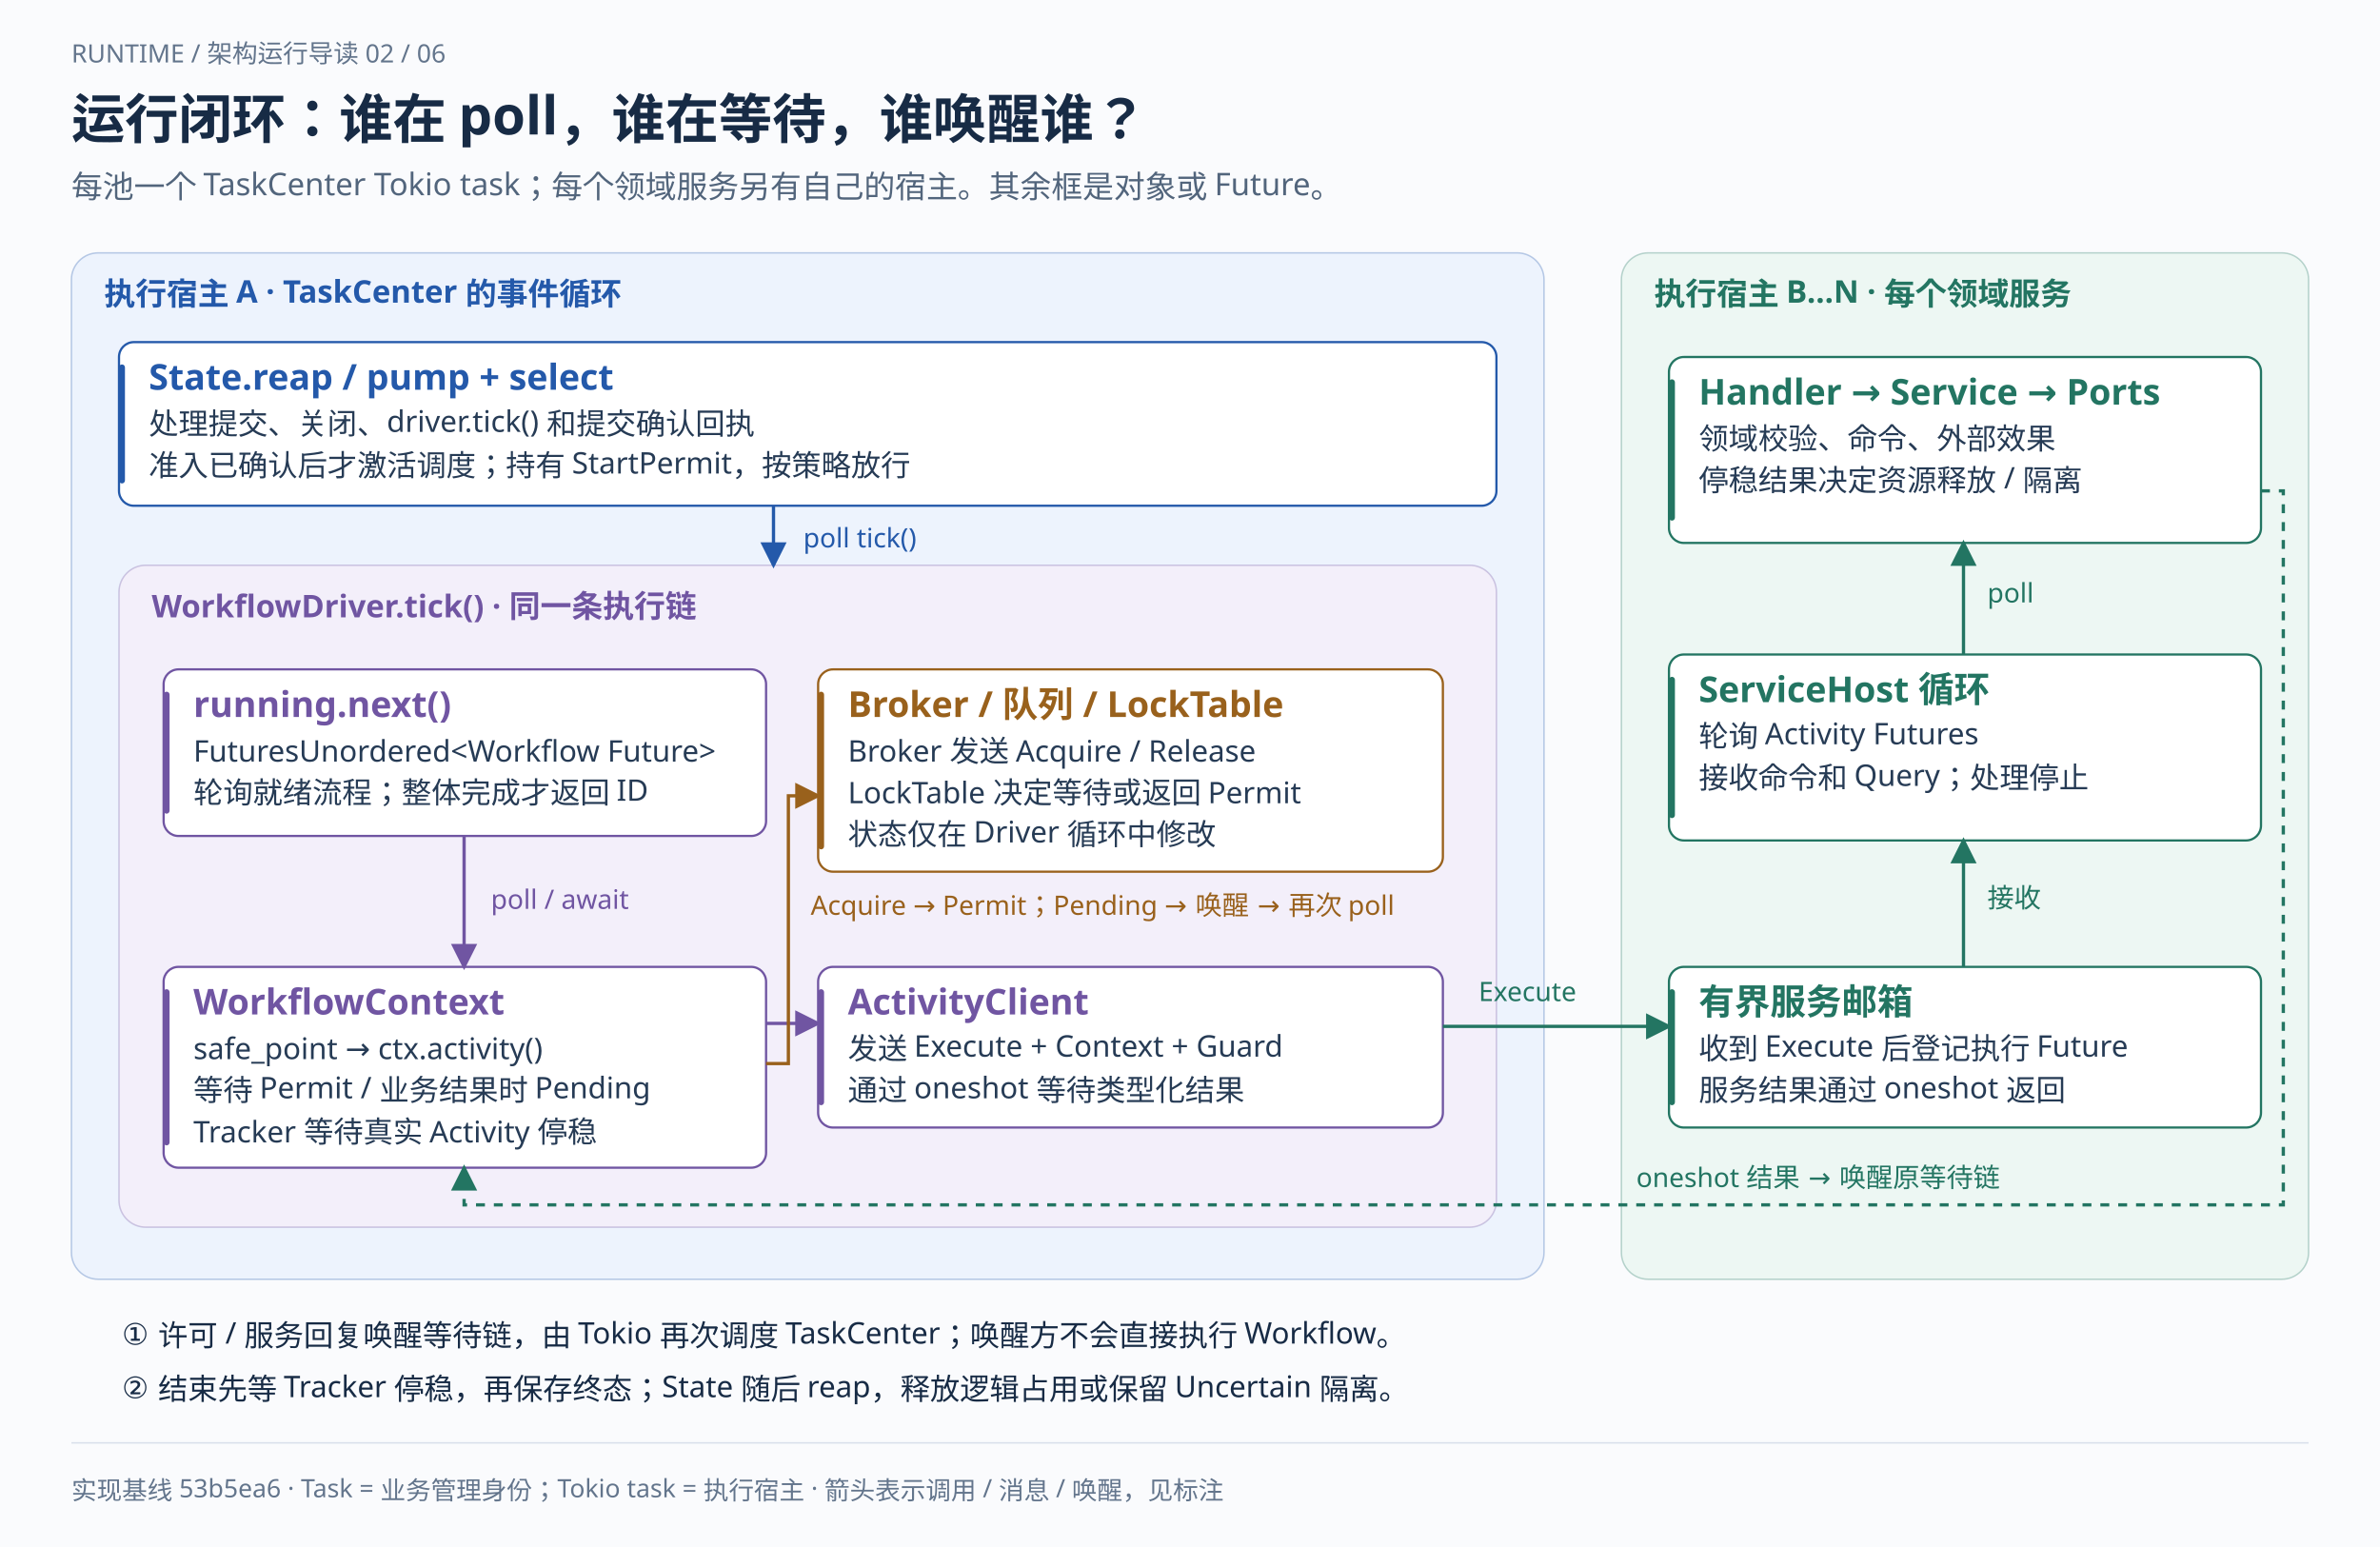
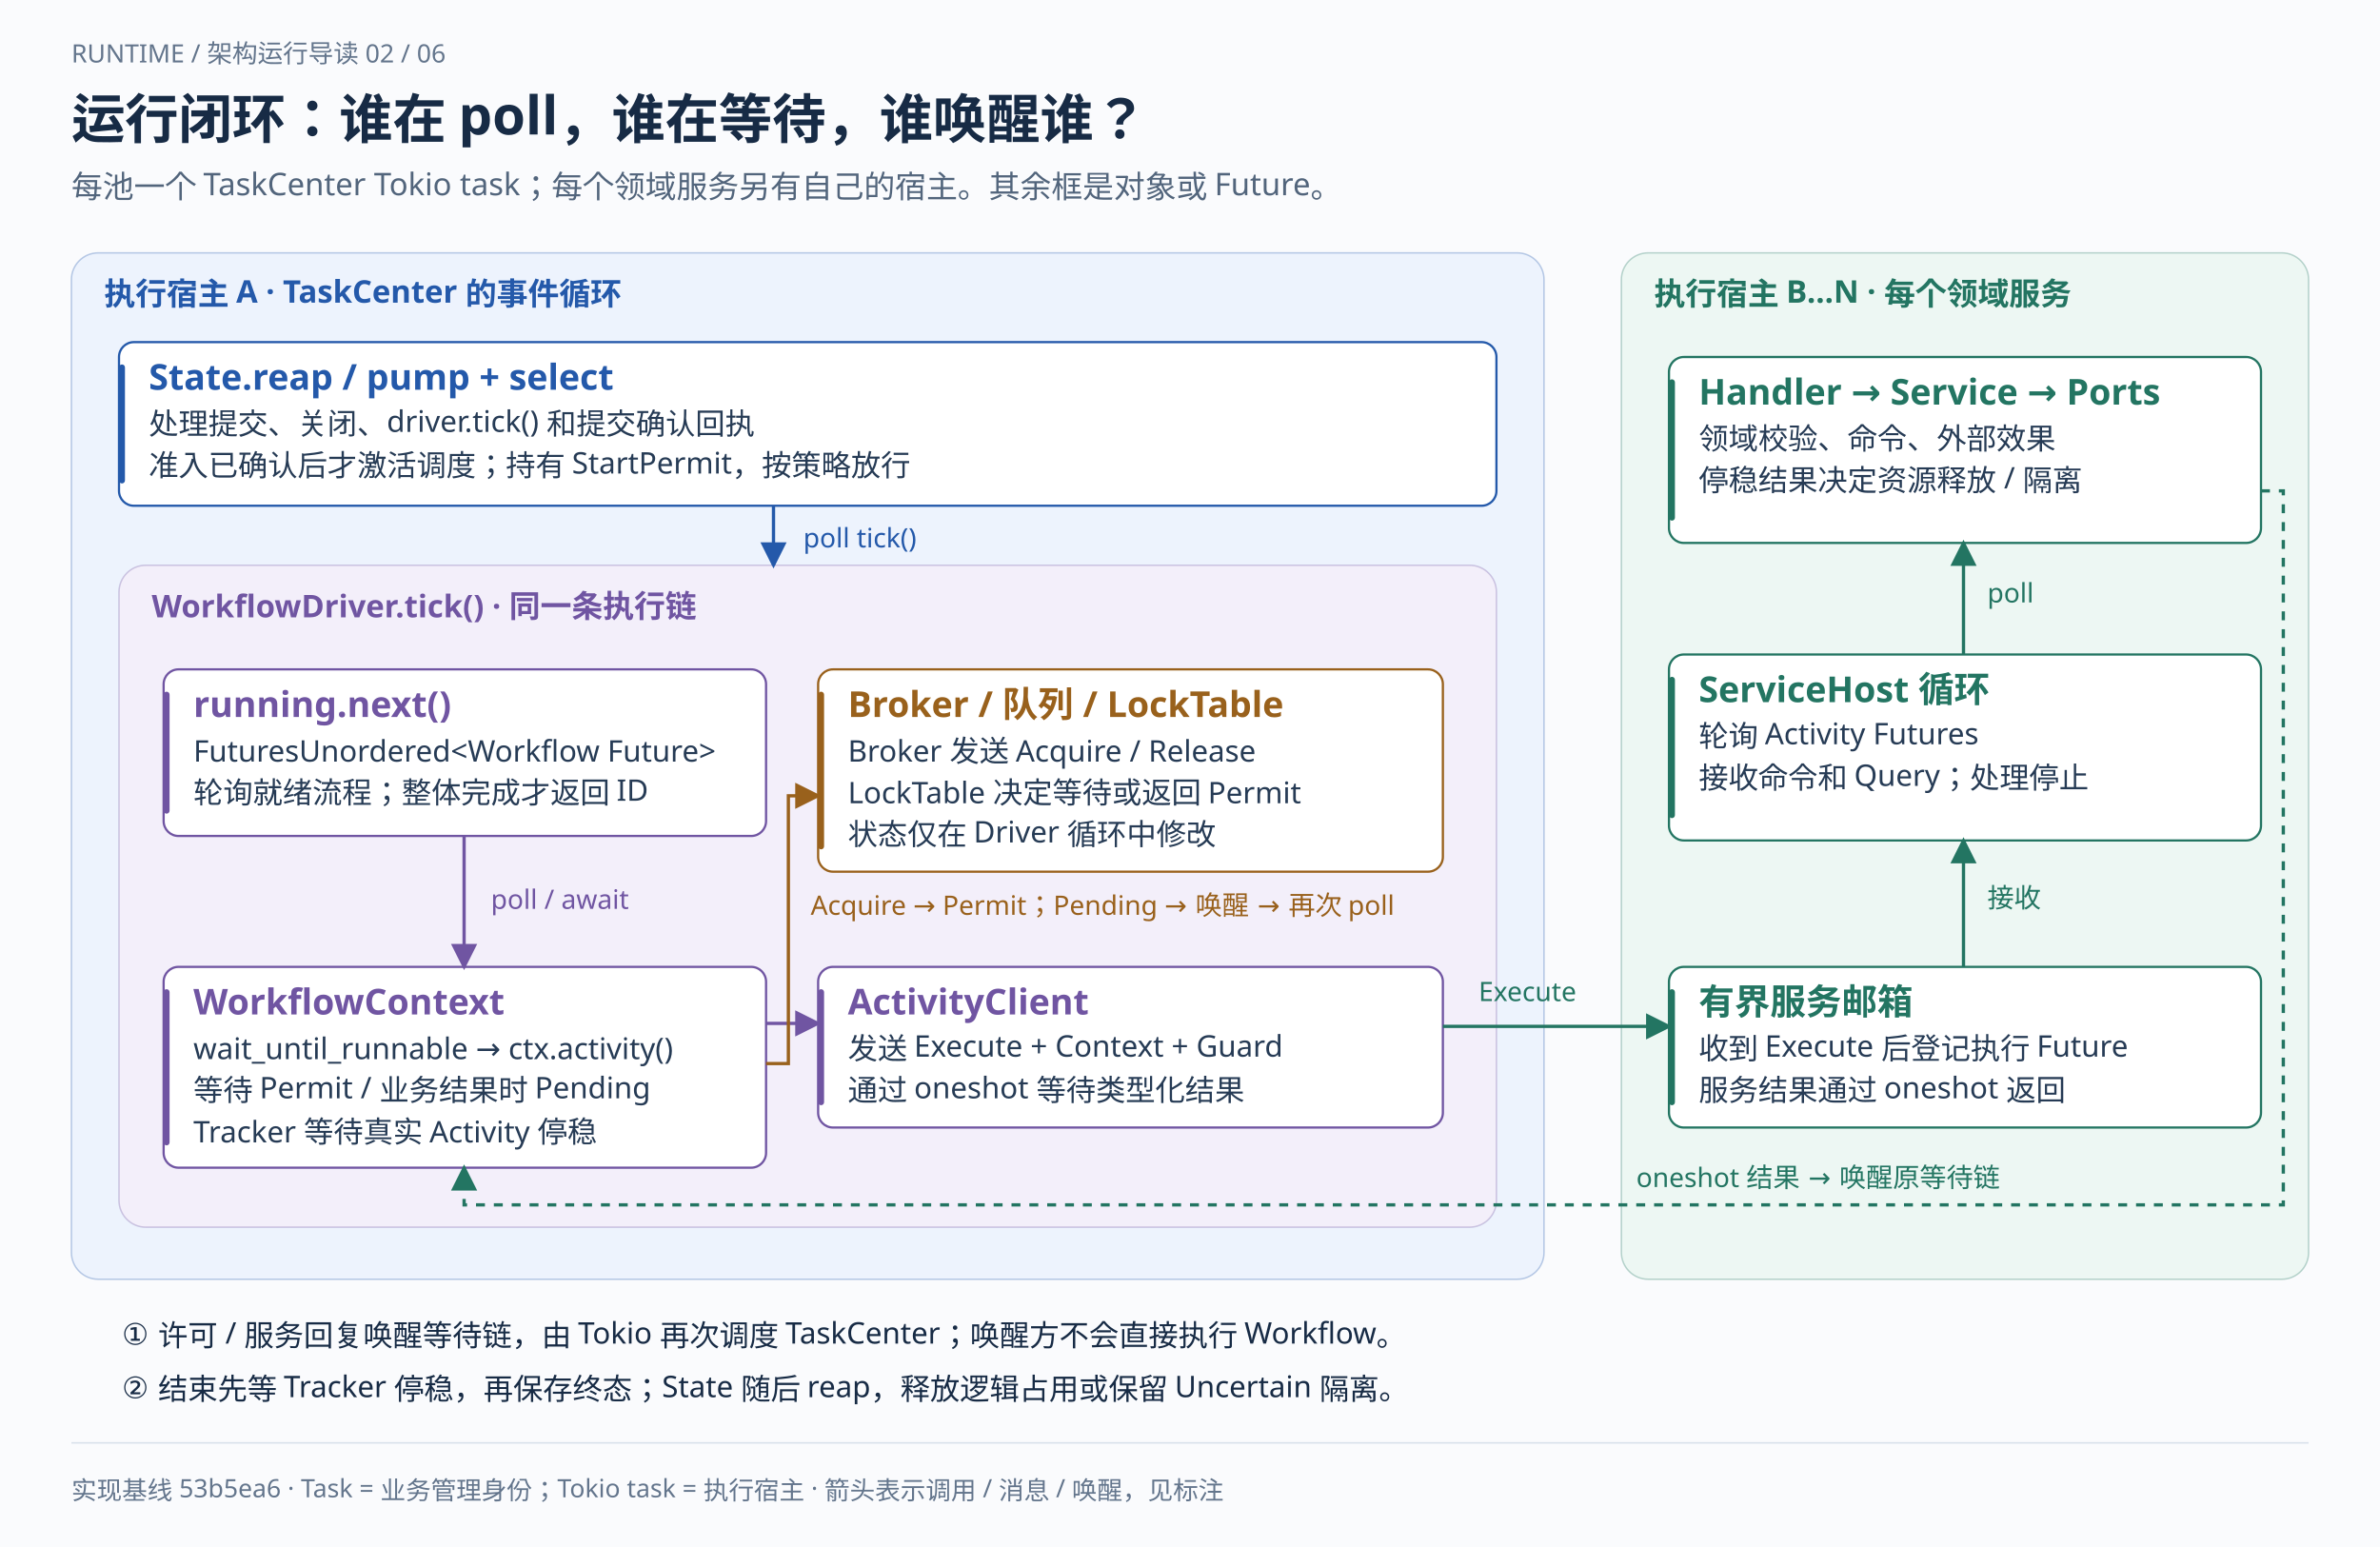
<svg xmlns="http://www.w3.org/2000/svg" width="1600" height="1040" viewBox="0 0 1600 1040" role="img" aria-labelledby="02-runtime-title">
  <defs>
    <marker id="02-runtime-blue" markerWidth="8" markerHeight="8" refX="7" refY="4" orient="auto">
      <path d="M0 0L8 4L0 8Z" fill="#2459aa" />
    </marker>
    <marker id="02-runtime-green" markerWidth="8" markerHeight="8" refX="7" refY="4" orient="auto">
      <path d="M0 0L8 4L0 8Z" fill="#237562" />
    </marker>
    <marker id="02-runtime-amber" markerWidth="8" markerHeight="8" refX="7" refY="4" orient="auto">
      <path d="M0 0L8 4L0 8Z" fill="#99611c" />
    </marker>
    <marker id="02-runtime-purple" markerWidth="8" markerHeight="8" refX="7" refY="4" orient="auto">
      <path d="M0 0L8 4L0 8Z" fill="#7055a2" />
    </marker>
    <marker id="02-runtime-ink" markerWidth="8" markerHeight="8" refX="7" refY="4" orient="auto">
      <path d="M0 0L8 4L0 8Z" fill="#172b45" />
    </marker>
  </defs>
  <style>text{font-family:"Microsoft YaHei","Segoe UI",sans-serif}.component{cursor:pointer}.component:focus{outline:none}.component:focus .card{stroke-width:4}.active .card{stroke:#e08426;stroke-width:4}.dim{opacity:.25}</style>
  <rect width="1600" height="1040" fill="#fafbfd" />
  <text x="48" y="42" font-size="17" fill="#63758c" font-weight="400" text-anchor="start">RUNTIME / 架构运行导读     02 / 06</text>
  <text x="48" y="93" font-size="36" fill="#172b45" font-weight="650" text-anchor="start">运行闭环：谁在 poll，谁在等待，谁唤醒谁？</text>
  <text x="48" y="133" font-size="21" fill="#52657c" font-weight="400" text-anchor="start">每池一个 TaskCenter Tokio task；每个领域服务另有自己的宿主。其余框是对象或 Future。</text>
  <path d="M48 970H1552" stroke="#d8e0eb" />
  <text x="48" y="1008" font-size="17" fill="#63758c" font-weight="400" text-anchor="start">实现基线 53b5ea6  ·  Task = 业务管理身份；Tokio task = 执行宿主  ·  箭头表示调用 / 消息 / 唤醒，见标注</text>
  <rect x="48" y="170" width="990" height="690" rx="18" fill="#edf3fd" stroke="#2459aa" stroke-opacity=".3" />
  <text x="70" y="205" font-size="21" fill="#2459aa" font-weight="650" text-anchor="start">执行宿主 A   ·   TaskCenter 的事件循环</text>
  <rect x="1090" y="170" width="462" height="690" rx="18" fill="#edf7f3" stroke="#237562" stroke-opacity=".3" />
  <text x="1112" y="205" font-size="21" fill="#237562" font-weight="650" text-anchor="start">执行宿主 B…N   ·   每个领域服务</text>
  <g class="component" data-key="state" tabindex="0" role="button" aria-label="State.reap / pump + select">
    <rect class="card" x="80" y="230" width="926" height="110" rx="10" fill="white" stroke="#2459aa" stroke-width="1.5" />
    <rect x="80" y="245" width="4" height="80" rx="2" fill="#2459aa" />
    <text x="100" y="262" font-size="24" fill="#2459aa" font-weight="650" text-anchor="start">State.reap / pump + select</text>
    <text x="100" y="292" font-size="20" fill="#263b55" font-weight="400" text-anchor="start">处理提交、关闭、driver.tick() 和提交确认回执</text>
    <text x="100" y="320" font-size="20" fill="#263b55" font-weight="400" text-anchor="start">准入已确认后才激活调度；持有 StartPermit，按策略放行</text>
  </g>
  <rect x="80" y="380" width="926" height="445" rx="18" fill="#f3effa" stroke="#7055a2" stroke-opacity=".3" />
  <text x="102" y="415" font-size="21" fill="#7055a2" font-weight="650" text-anchor="start">WorkflowDriver.tick()   ·   同一条执行链</text>
  <g class="component" data-key="future" tabindex="0" role="button" aria-label="running.next()">
    <rect class="card" x="110" y="450" width="405" height="112" rx="10" fill="white" stroke="#7055a2" stroke-width="1.5" />
    <rect x="110" y="465" width="4" height="82" rx="2" fill="#7055a2" />
    <text x="130" y="482" font-size="24" fill="#7055a2" font-weight="650" text-anchor="start">running.next()</text>
    <text x="130" y="512" font-size="20" fill="#263b55" font-weight="400" text-anchor="start">FuturesUnordered&lt;Workflow Future&gt;</text>
    <text x="130" y="540" font-size="20" fill="#263b55" font-weight="400" text-anchor="start">轮询就绪流程；整体完成才返回 ID</text>
  </g>
  <g class="component" data-key="resource" tabindex="0" role="button" aria-label="Broker / 队列 / LockTable">
    <rect class="card" x="550" y="450" width="420" height="136" rx="10" fill="white" stroke="#99611c" stroke-width="1.5" />
    <rect x="550" y="465" width="4" height="106" rx="2" fill="#99611c" />
    <text x="570" y="482" font-size="24" fill="#99611c" font-weight="650" text-anchor="start">Broker / 队列 / LockTable</text>
    <text x="570" y="512" font-size="20" fill="#263b55" font-weight="400" text-anchor="start">Broker 发送 Acquire / Release</text>
    <text x="570" y="540" font-size="20" fill="#263b55" font-weight="400" text-anchor="start">LockTable 决定等待或返回 Permit</text>
    <text x="570" y="568" font-size="20" fill="#263b55" font-weight="400" text-anchor="start">状态仅在 Driver 循环中修改</text>
  </g>
  <g class="component" data-key="context" tabindex="0" role="button" aria-label="WorkflowContext">
    <rect class="card" x="110" y="650" width="405" height="135" rx="10" fill="white" stroke="#7055a2" stroke-width="1.5" />
    <rect x="110" y="665" width="4" height="105" rx="2" fill="#7055a2" />
    <text x="130" y="682" font-size="24" fill="#7055a2" font-weight="650" text-anchor="start">WorkflowContext</text>
-     <text x="130" y="712" font-size="20" fill="#263b55" font-weight="400" text-anchor="start">safe_point → ctx.activity()</text>
+     <text x="130" y="712" font-size="20" fill="#263b55" font-weight="400" text-anchor="start">wait_until_runnable → ctx.activity()</text>
    <text x="130" y="740" font-size="20" fill="#263b55" font-weight="400" text-anchor="start">等待 Permit / 业务结果时 Pending</text>
    <text x="130" y="768" font-size="20" fill="#263b55" font-weight="400" text-anchor="start">Tracker 等待真实 Activity 停稳</text>
  </g>
  <g class="component" data-key="client" tabindex="0" role="button" aria-label="ActivityClient">
    <rect class="card" x="550" y="650" width="420" height="108" rx="10" fill="white" stroke="#7055a2" stroke-width="1.5" />
    <rect x="550" y="665" width="4" height="78" rx="2" fill="#7055a2" />
    <text x="570" y="682" font-size="24" fill="#7055a2" font-weight="650" text-anchor="start">ActivityClient</text>
    <text x="570" y="712" font-size="20" fill="#263b55" font-weight="400" text-anchor="start">发送 Execute + Context + Guard</text>
    <text x="570" y="740" font-size="20" fill="#263b55" font-weight="400" text-anchor="start">通过 oneshot 等待类型化结果</text>
  </g>
  <g class="component" data-key="domain" tabindex="0" role="button" aria-label="Handler → Service → Ports">
    <rect class="card" x="1122" y="240" width="398" height="125" rx="10" fill="white" stroke="#237562" stroke-width="1.5" />
    <rect x="1122" y="255" width="4" height="95" rx="2" fill="#237562" />
    <text x="1142" y="272" font-size="24" fill="#237562" font-weight="650" text-anchor="start">Handler → Service → Ports</text>
    <text x="1142" y="302" font-size="20" fill="#263b55" font-weight="400" text-anchor="start">领域校验、命令、外部效果</text>
    <text x="1142" y="330" font-size="20" fill="#263b55" font-weight="400" text-anchor="start">停稳结果决定资源释放 / 隔离</text>
  </g>
  <g class="component" data-key="host" tabindex="0" role="button" aria-label="ServiceHost 循环">
    <rect class="card" x="1122" y="440" width="398" height="125" rx="10" fill="white" stroke="#237562" stroke-width="1.5" />
    <rect x="1122" y="455" width="4" height="95" rx="2" fill="#237562" />
    <text x="1142" y="472" font-size="24" fill="#237562" font-weight="650" text-anchor="start">ServiceHost 循环</text>
    <text x="1142" y="502" font-size="20" fill="#263b55" font-weight="400" text-anchor="start">轮询 Activity Futures</text>
    <text x="1142" y="530" font-size="20" fill="#263b55" font-weight="400" text-anchor="start">接收命令和 Query；处理停止</text>
  </g>
  <g class="component" data-key="mail" tabindex="0" role="button" aria-label="有界服务邮箱">
    <rect class="card" x="1122" y="650" width="398" height="108" rx="10" fill="white" stroke="#237562" stroke-width="1.5" />
    <rect x="1122" y="665" width="4" height="78" rx="2" fill="#237562" />
    <text x="1142" y="682" font-size="24" fill="#237562" font-weight="650" text-anchor="start">有界服务邮箱</text>
    <text x="1142" y="712" font-size="20" fill="#263b55" font-weight="400" text-anchor="start">收到 Execute 后登记执行 Future</text>
    <text x="1142" y="740" font-size="20" fill="#263b55" font-weight="400" text-anchor="start">服务结果通过 oneshot 返回</text>
  </g>
  <path d="M520 340 L520 380" fill="none" stroke="#2459aa" stroke-width="2.2" stroke-dasharray="0" marker-end="url(#02-runtime-blue)" />
  <text x="540" y="368" font-size="18" fill="#2459aa" font-weight="400" text-anchor="start">poll tick()</text>
  <path d="M312 562 L312 650" fill="none" stroke="#7055a2" stroke-width="2.2" stroke-dasharray="0" marker-end="url(#02-runtime-purple)" />
  <text x="330" y="611" font-size="18" fill="#7055a2" font-weight="400" text-anchor="start">poll / await</text>
  <path d="M515 688 L550 688" fill="none" stroke="#7055a2" stroke-width="2.2" stroke-dasharray="0" marker-end="url(#02-runtime-purple)" />
  <path d="M515 715 L530 715 L530 535 L550 535" fill="none" stroke="#99611c" stroke-width="2.2" stroke-dasharray="0" marker-end="url(#02-runtime-amber)" />
  <text x="545" y="615" font-size="18" fill="#99611c" font-weight="400" text-anchor="start">Acquire → Permit；Pending → 唤醒 → 再次 poll</text>
  <path d="M970 690 L1122 690" fill="none" stroke="#237562" stroke-width="2.2" stroke-dasharray="0" marker-end="url(#02-runtime-green)" />
  <text x="994" y="673" font-size="18" fill="#237562" font-weight="400" text-anchor="start">Execute</text>
  <path d="M1320 650 L1320 565" fill="none" stroke="#237562" stroke-width="2.2" stroke-dasharray="0" marker-end="url(#02-runtime-green)" />
  <text x="1336" y="610" font-size="18" fill="#237562" font-weight="400" text-anchor="start">接收</text>
  <path d="M1320 440 L1320 365" fill="none" stroke="#237562" stroke-width="2.2" stroke-dasharray="0" marker-end="url(#02-runtime-green)" />
  <text x="1336" y="405" font-size="18" fill="#237562" font-weight="400" text-anchor="start">poll</text>
  <path d="M1520 330 L1535 330 L1535 810 L312 810 L312 785" fill="none" stroke="#237562" stroke-width="2.2" stroke-dasharray="6" marker-end="url(#02-runtime-green)" />
  <text x="1100" y="798" font-size="18" fill="#237562" font-weight="400" text-anchor="start">oneshot 结果 → 唤醒原等待链</text>
  <text x="82" y="904" font-size="20" fill="#172b45" font-weight="400" text-anchor="start">① 许可 / 服务回复唤醒等待链，由 Tokio 再次调度 TaskCenter；唤醒方不会直接执行 Workflow。</text>
  <text x="82" y="940" font-size="20" fill="#172b45" font-weight="400" text-anchor="start">② 结束先等 Tracker 停稳，再保存终态；State 随后 reap，释放逻辑占用或保留 Uncertain 隔离。</text>
</svg>
